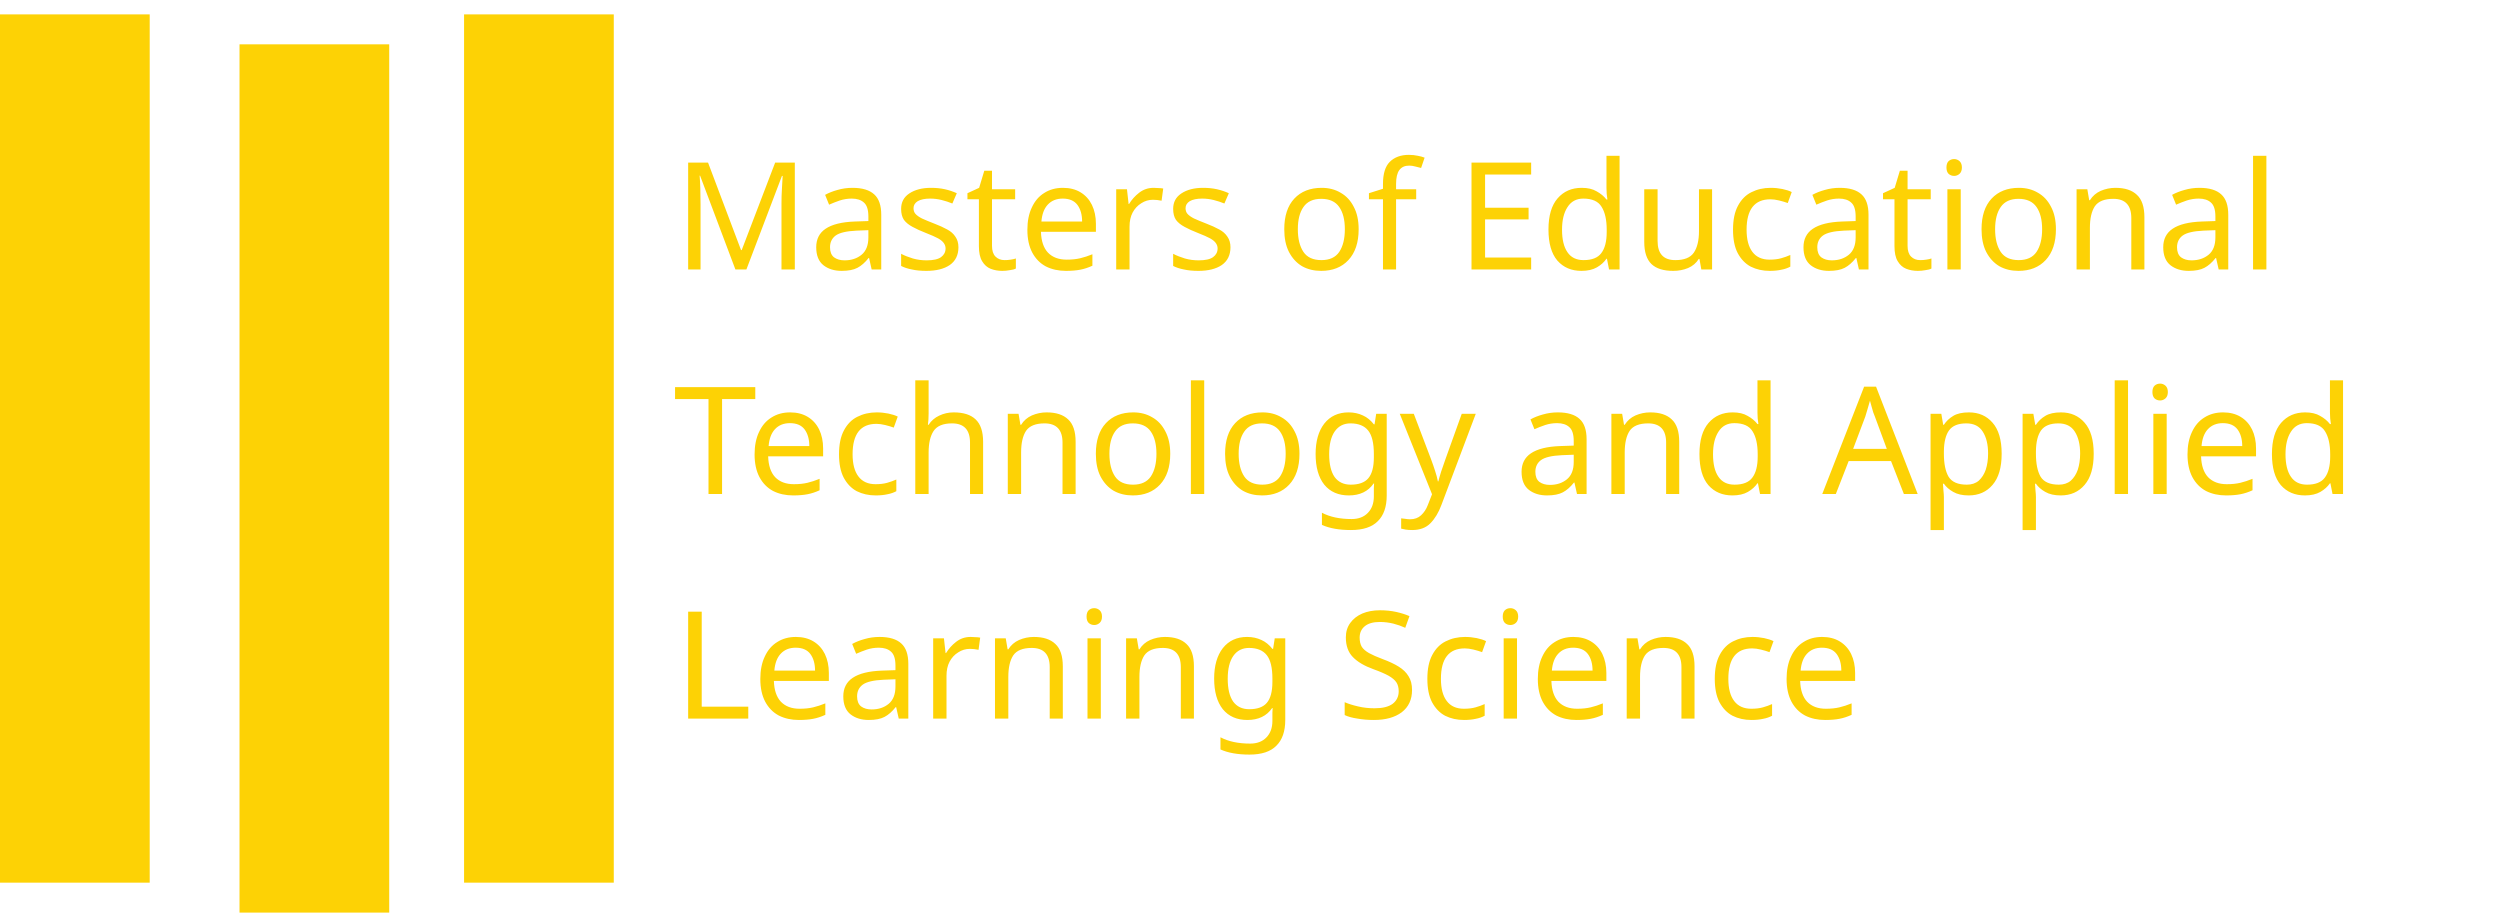
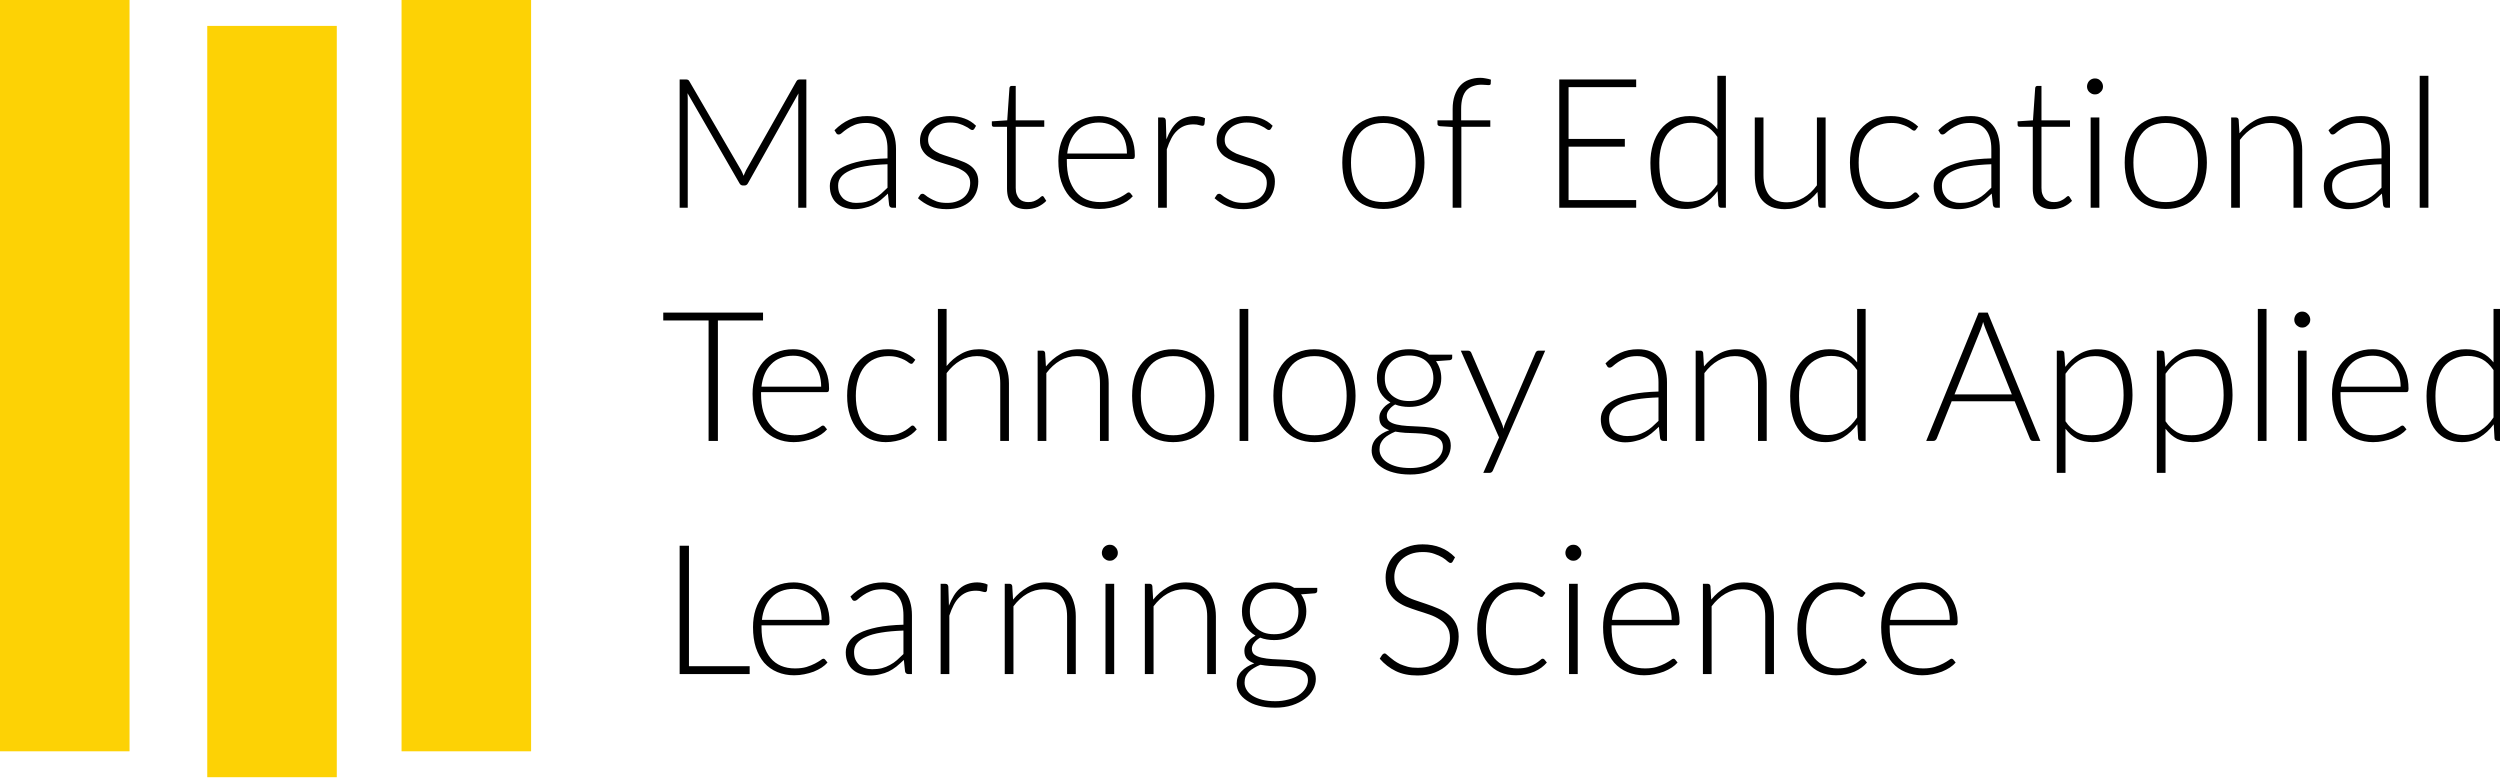
- <svg xmlns="http://www.w3.org/2000/svg" width="167px" height="61px" viewBox="0 0 167 61" version="1.1">
+ <svg xmlns="http://www.w3.org/2000/svg" width="193px" height="60px" viewBox="0 0 193 60" version="1.1">
  <g id="Page-1" stroke="none" stroke-width="1" fill="none" fill-rule="evenodd">
-     <g id="Group-2" transform="translate(0, 0.961414)" fill="#FDD205">
-       <g id="Group-4">
-         <polygon id="Fill-1" points="0 58 10 58 10 0 0 0" />
-         <polygon id="Fill-2" points="31 58 41 58 41 0 31 0" />
-         <polygon id="Fill-3" points="16 60 26 60 26 2 16 2" />
+     <g id="Artboard" transform="translate(-205, -1424)">
+       <g id="Group-2" transform="translate(205, 1424)">
+         <g id="Group-4" fill="#FDD205">
+           <polygon id="Fill-1" points="0 58 10 58 10 0 0 0" />
+           <polygon id="Fill-2" points="31 58 41 58 41 0 31 0" />
+           <polygon id="Fill-3" points="16 60 26 60 26 2 16 2" />
+         </g>
+         <text id="Masters-of-Education" font-family="Lato-Light, Lato" font-size="14" font-weight="300" line-spacing="18" fill="#000000">
+           <tspan x="51" y="16.039">Masters of Educational </tspan>
+           <tspan x="51" y="34.039">Technology and Applied </tspan>
+           <tspan x="51" y="52.039">Learning Science</tspan>
+         </text>
      </g>
-       <text id="Masters-of-Education" font-family="Poppins-Medium, Poppins" font-size="10" font-weight="400">
-         <tspan x="45" y="17.039">Masters of Educational </tspan>
-         <tspan x="45" y="32.039">Technology and Applied </tspan>
-         <tspan x="45" y="47.039">Learning Science</tspan>
-       </text>
    </g>
  </g>
</svg>
